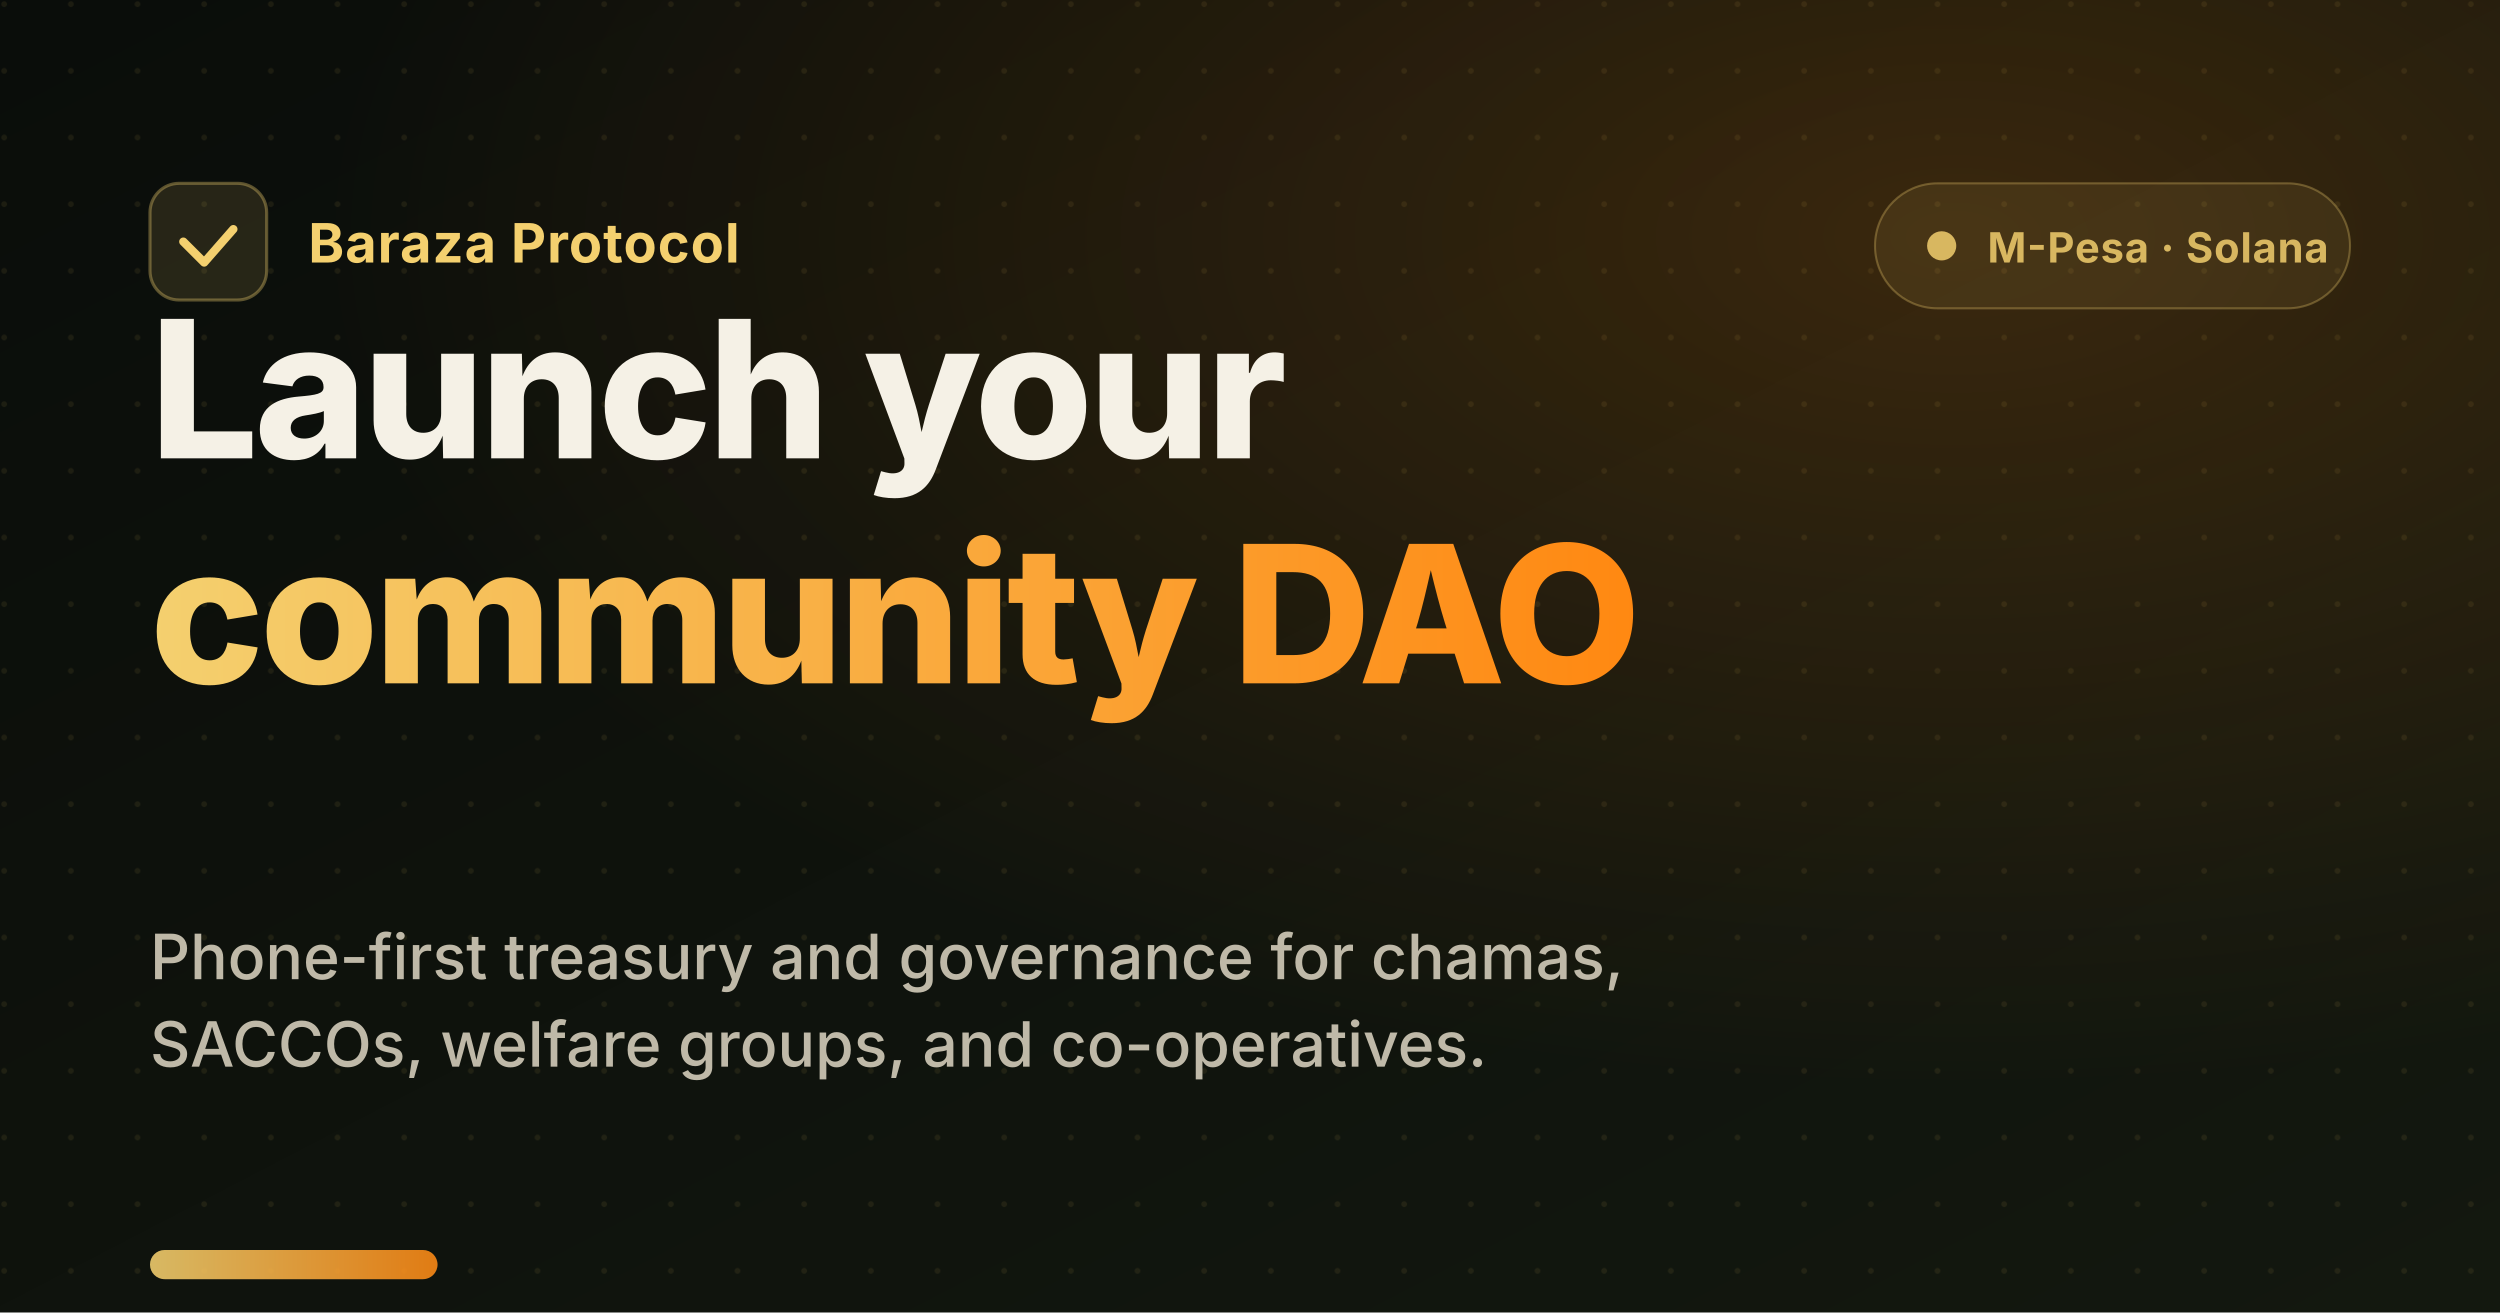
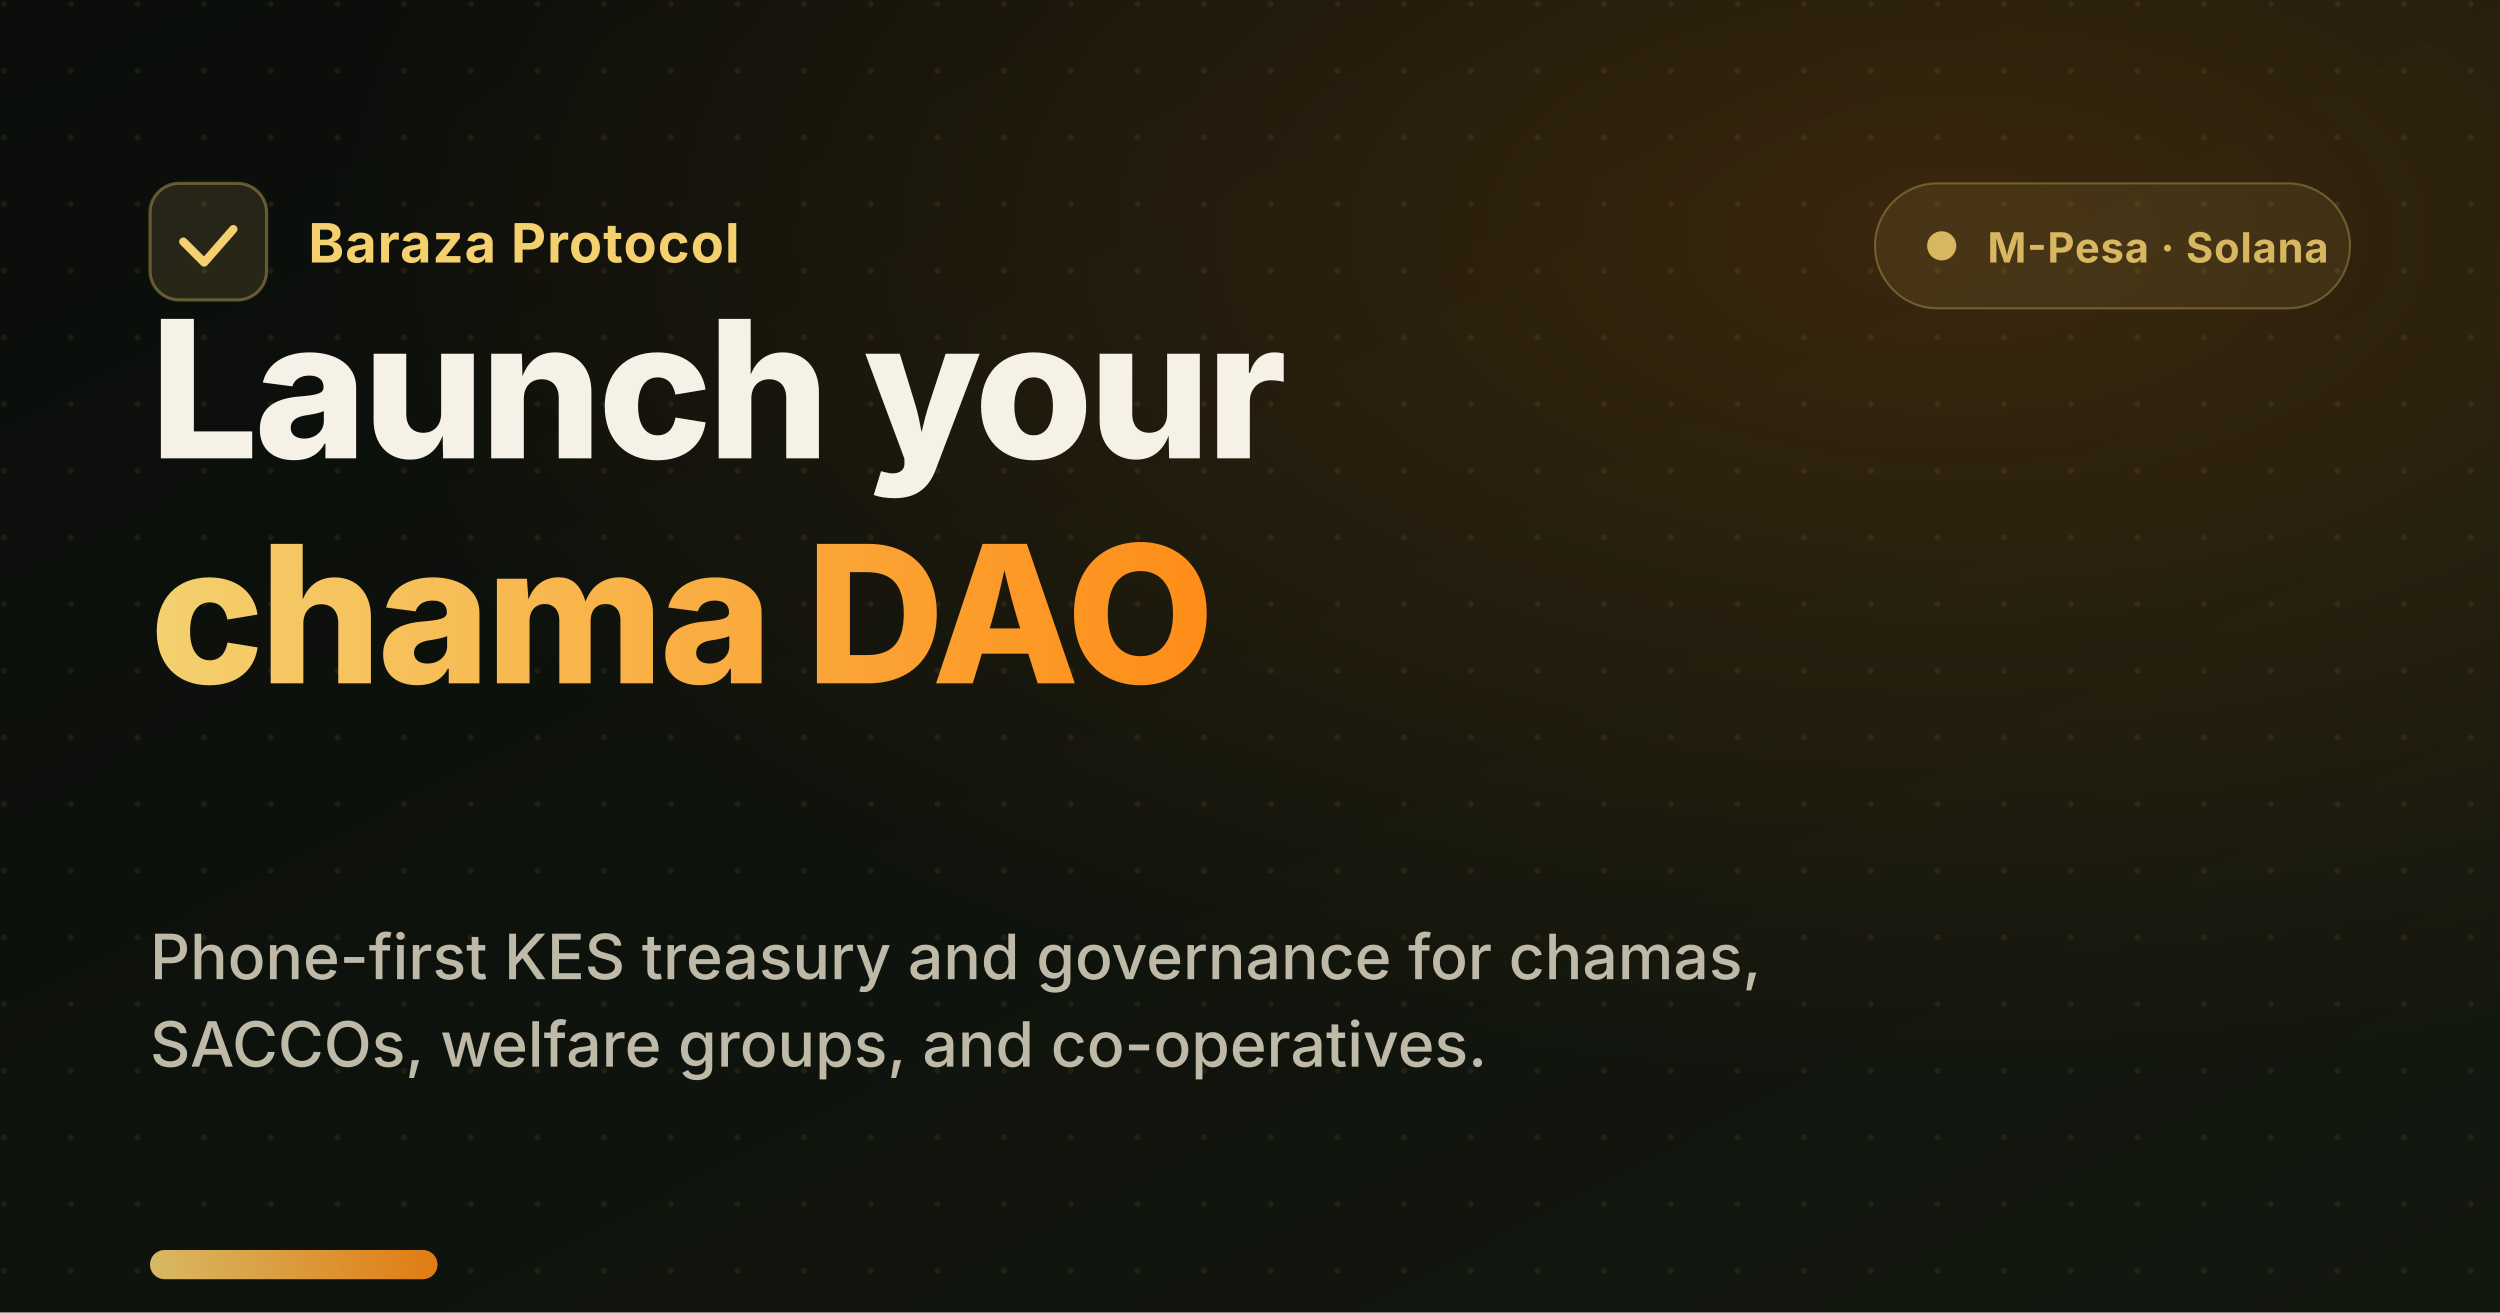
<svg xmlns="http://www.w3.org/2000/svg" width="1200" height="630" viewBox="0 0 1200 630">
  <defs>
    <linearGradient id="bg" x1="0" y1="0" x2="1" y2="1">
      <stop offset="0%" stop-color="#0a0d0a" />
      <stop offset="100%" stop-color="#13180f" />
    </linearGradient>
    <linearGradient id="warm" x1="0" y1="0" x2="1" y2="0">
      <stop offset="0%" stop-color="#F4D06F" />
      <stop offset="100%" stop-color="#FF8811" />
    </linearGradient>
    <radialGradient id="glow" cx="0.78" cy="0.18" r="0.65">
      <stop offset="0%" stop-color="#FF8811" stop-opacity="0.18" />
      <stop offset="100%" stop-color="#FF8811" stop-opacity="0" />
    </radialGradient>
    <pattern id="dots" width="32" height="32" patternUnits="userSpaceOnUse">
      <circle cx="2" cy="2" r="1.4" fill="#F4D06F" fill-opacity="0.08" />
    </pattern>
  </defs>
  <rect width="1200" height="630" fill="url(#bg)" />
  <rect width="1200" height="630" fill="url(#dots)" />
  <rect width="1200" height="630" fill="url(#glow)" />
  <g transform="translate(72 88)">
    <rect width="56" height="56" rx="14" fill="#F4D06F" fill-opacity="0.12" stroke="#F4D06F" stroke-opacity="0.35" stroke-width="1.5" />
    <path d="M16 28 L26 38 L40 22" stroke="#F4D06F" stroke-width="4" stroke-linecap="round" stroke-linejoin="round" fill="none" />
    <text x="76" y="38" font-family="'Hanken Grotesk', 'Inter', sans-serif" font-size="26" font-weight="700" fill="#F4D06F" letter-spacing="0.5">Baraza Protocol</text>
  </g>
  <g transform="translate(72 220)">
    <text font-family="'Hanken Grotesk', 'Inter', sans-serif" font-weight="800" font-size="92" fill="#f5f1e6" letter-spacing="-2">
      <tspan x="0" y="0">Launch your</tspan>
-       <tspan x="0" y="108" fill="url(#warm)">community DAO</tspan>
+       <tspan x="0" y="108" fill="url(#warm)">chama DAO</tspan>
    </text>
  </g>
  <g transform="translate(72 470)">
    <text font-family="'Hanken Grotesk', 'Inter', sans-serif" font-size="30" font-weight="500" fill="#bfb9a8">
-       <tspan x="0" y="0">Phone-first treasury and governance for chamas,</tspan>
+       <tspan x="0" y="0">Phone-first KES treasury and governance for chamas,</tspan>
      <tspan x="0" y="42">SACCOs, welfare groups, and co-operatives.</tspan>
    </text>
  </g>
  <g transform="translate(72 600)">
    <rect width="138" height="14" rx="7" fill="#F4D06F" fill-opacity="0.18" />
    <rect width="138" height="14" rx="7" fill="url(#warm)" fill-opacity="0.85" />
  </g>
  <g transform="translate(900 88)" opacity="0.85">
    <rect x="0" y="0" width="228" height="60" rx="30" fill="#F4D06F" fill-opacity="0.10" stroke="#F4D06F" stroke-opacity="0.35" />
    <circle cx="32" cy="30" r="7" fill="#F4D06F" />
    <text x="54" y="38" font-family="'Hanken Grotesk', 'Inter', sans-serif" font-size="20" font-weight="700" fill="#F4D06F" letter-spacing="0.4">M-Pesa · Solana</text>
  </g>
</svg>
